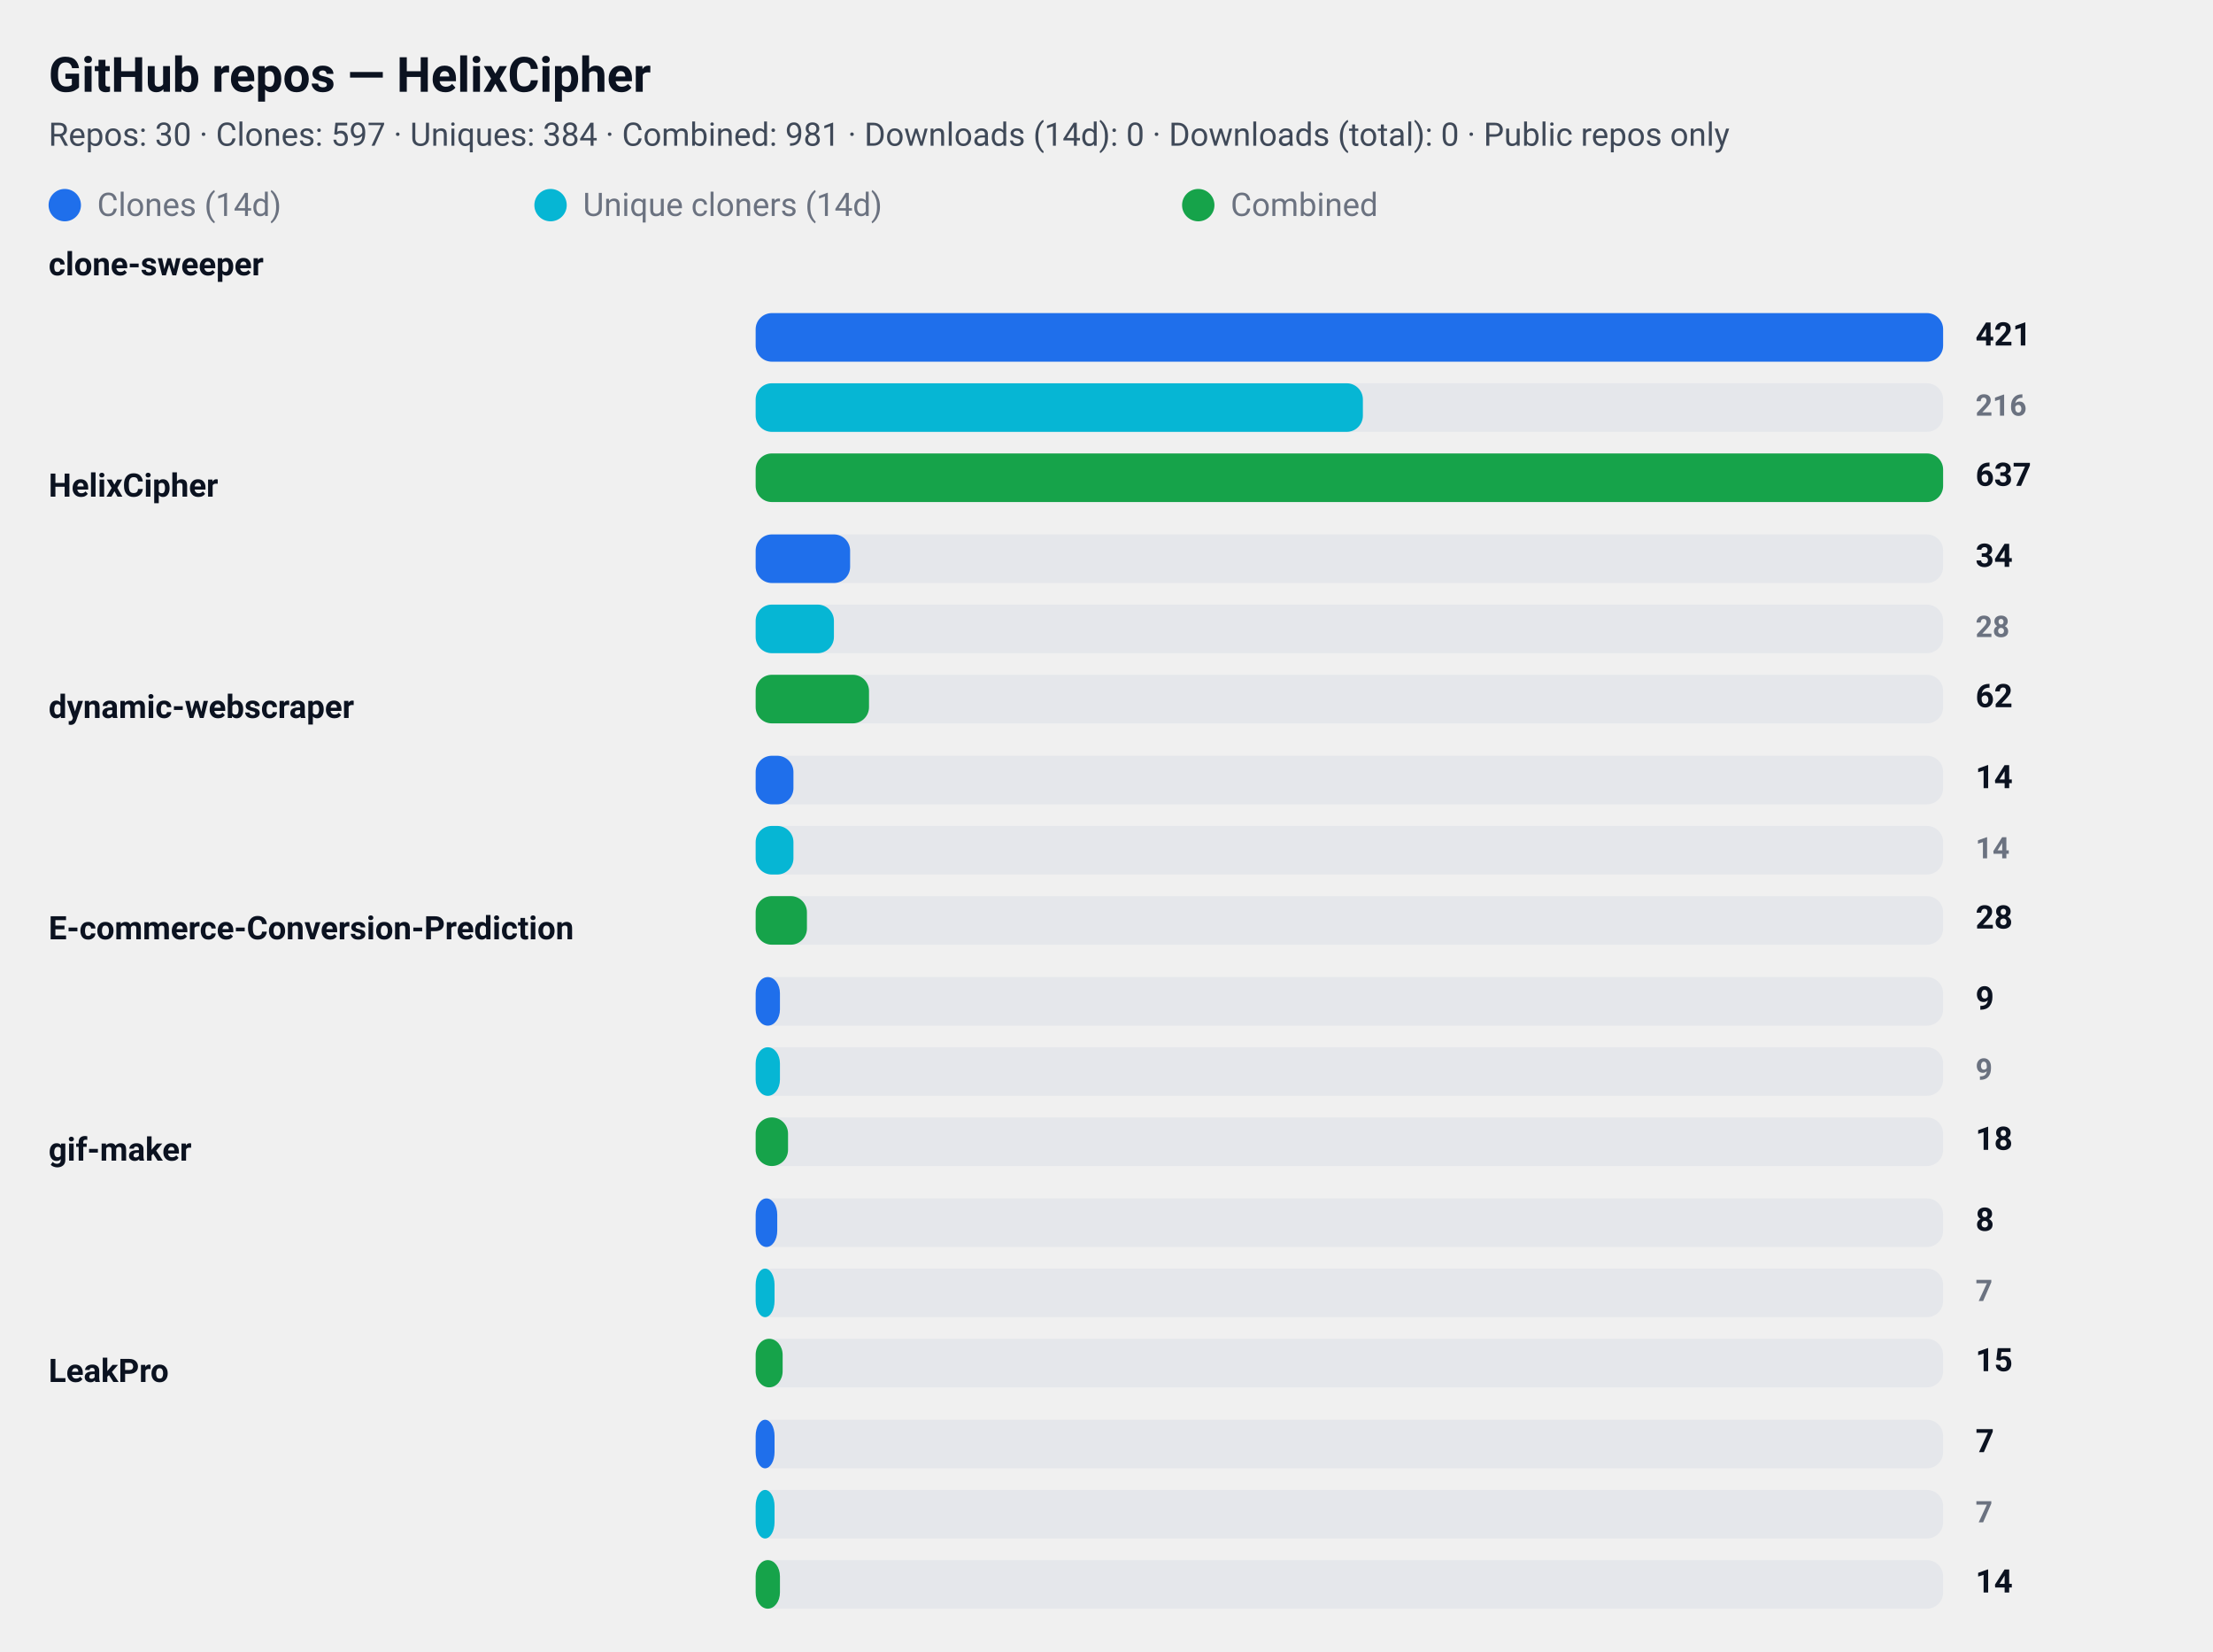
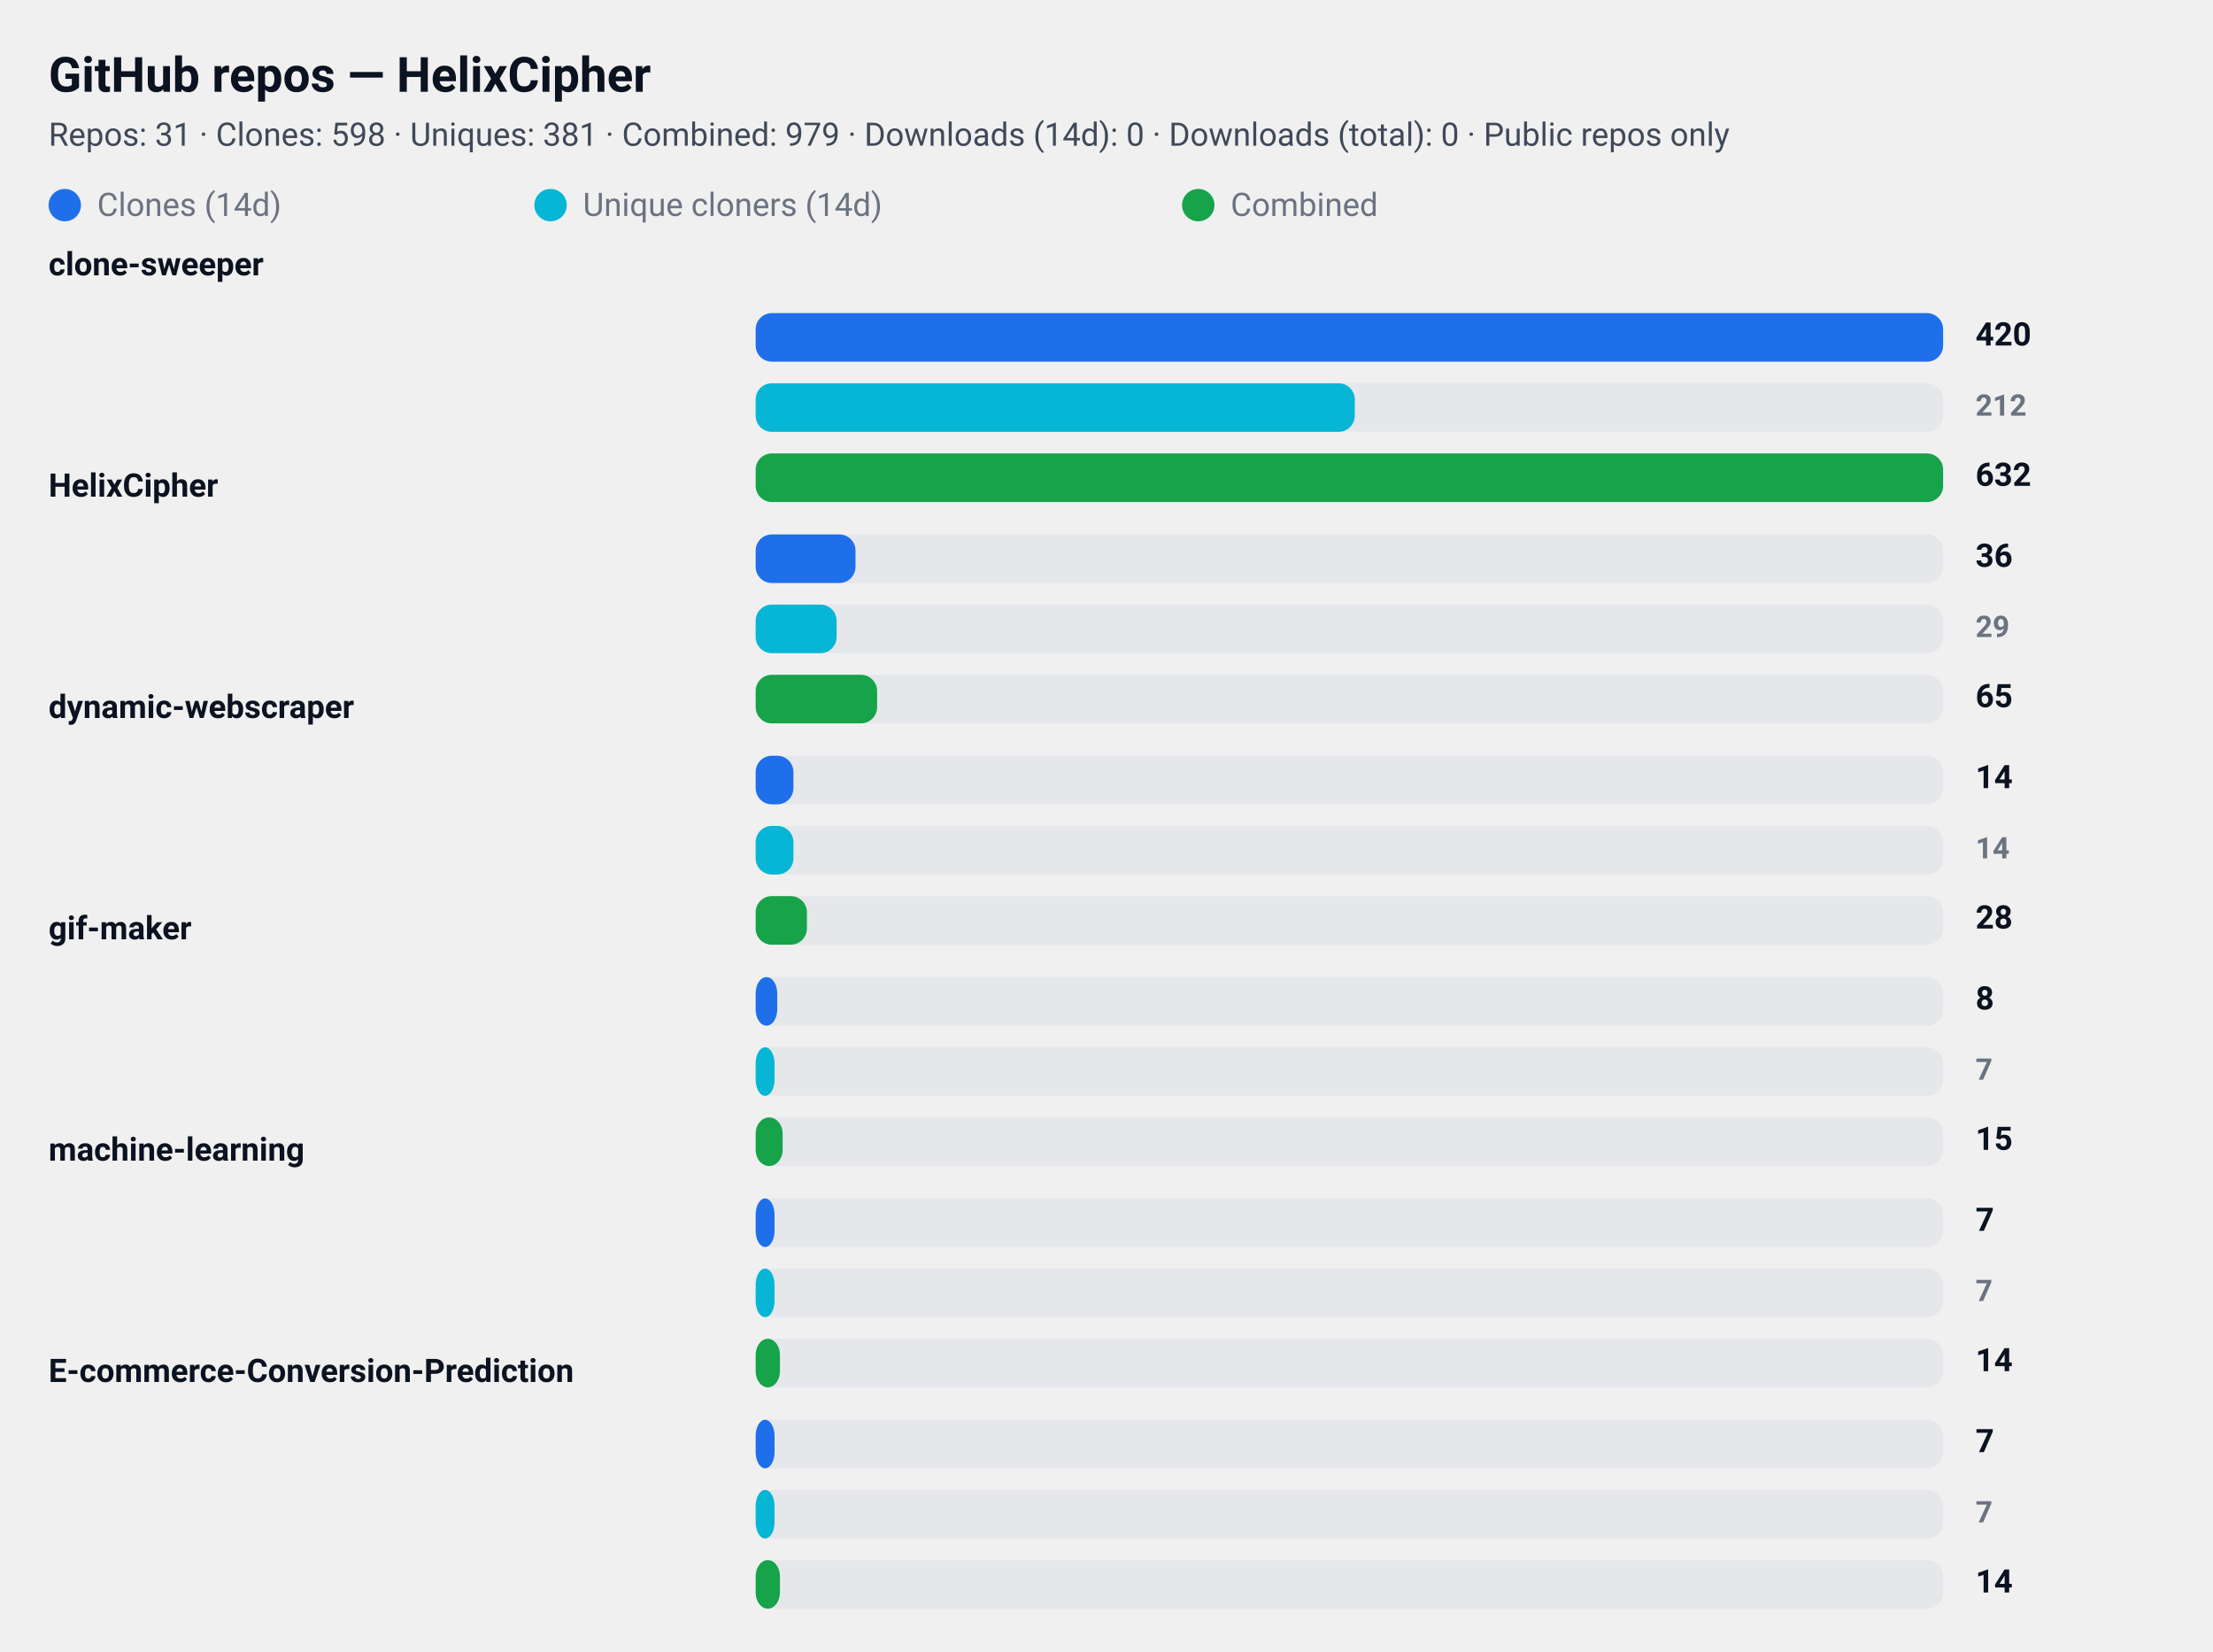
<svg xmlns="http://www.w3.org/2000/svg" width="820" height="612" viewBox="0 0 820 612" role="img" aria-label="GitHub repository clone statistics">
  <style>
  .card  { font-family: "Segoe UI", Roboto, "Helvetica Neue", Arial, sans-serif; }
  .title { font-weight: 700; font-size: 18px; fill: #0b1220; }
  .meta  { font-weight: 400; font-size: 12px; fill: #374151; opacity: 0.95; }
  .label { font-weight: 600; font-size: 12px; fill: #0b1220; }
  .count { font-weight: 700; font-size: 12px; fill: #0b1220; text-anchor: start; }
  .count-small { font-weight: 600; font-size: 11px; fill:#6b7280; text-anchor: start; }
  .muted { font-size:12px; fill:#6b7280; }

  .bar-clone { fill: #1f6feb; rx:6; }
  .bar-uniq  { fill: #06b6d4; rx:6; }
  .bar-comb  { fill: #16a34a; rx:6; }

  .bar-bg { fill: #e5e7eb; rx:6; }
  @media (prefers-color-scheme: dark) {
    .title, .meta, .label, .count, .count-small, .muted { fill: #ffffff; }
    .meta, .count-small { opacity: 0.9; }
  }
</style>
  <rect x="0" y="0" width="820" height="612" rx="12" fill="transparent" />
  <text x="18" y="34" class="title card">GitHub repos — HelixCipher</text>
-   <text x="18" y="54" class="meta card">Repos: 30 · Clones: 597 · Uniques: 384 · Combined: 981 · Downloads (14d): 0 · Downloads (total): 0 · Public repos only</text>
+   <text x="18" y="54" class="meta card">Repos: 31 · Clones: 598 · Uniques: 381 · Combined: 979 · Downloads (14d): 0 · Downloads (total): 0 · Public repos only</text>
  <g id="legend">
    <rect x="18" y="70" width="12" height="12" class="bar-clone" />
    <text x="36" y="80" class="muted card">Clones (14d)</text>
    <rect x="198" y="70" width="12" height="12" class="bar-uniq" />
    <text x="216" y="80" class="muted card">Unique cloners (14d)</text>
    <rect x="438" y="70" width="12" height="12" class="bar-comb" />
    <text x="456" y="80" class="muted card">Combined</text>
  </g>
  <text x="18" y="102" class="label card">clone-sweeper</text>
  <rect x="280" y="116" width="440" height="18" class="bar-bg" />
  <rect x="280" y="116" width="440" height="18" class="bar-clone" />
-   <text x="732" y="128" class="count card">421</text>
+   <text x="732" y="128" class="count card">420</text>
  <rect x="280" y="142" width="440" height="18" class="bar-bg" />
-   <rect x="280" y="142" width="225" height="18" class="bar-uniq" />
-   <text x="732" y="154" class="count-small card">216</text>
+   <rect x="280" y="142" width="222" height="18" class="bar-uniq" />
+   <text x="732" y="154" class="count-small card">212</text>
  <rect x="280" y="168" width="440" height="18" class="bar-bg" />
  <rect x="280" y="168" width="440" height="18" class="bar-comb" />
-   <text x="732" y="180" class="count card">637</text>
+   <text x="732" y="180" class="count card">632</text>
  <text x="18" y="184" class="label card">HelixCipher</text>
  <rect x="280" y="198" width="440" height="18" class="bar-bg" />
-   <rect x="280" y="198" width="35" height="18" class="bar-clone" />
-   <text x="732" y="210" class="count card">34</text>
+   <rect x="280" y="198" width="37" height="18" class="bar-clone" />
+   <text x="732" y="210" class="count card">36</text>
  <rect x="280" y="224" width="440" height="18" class="bar-bg" />
-   <rect x="280" y="224" width="29" height="18" class="bar-uniq" />
-   <text x="732" y="236" class="count-small card">28</text>
+   <rect x="280" y="224" width="30" height="18" class="bar-uniq" />
+   <text x="732" y="236" class="count-small card">29</text>
  <rect x="280" y="250" width="440" height="18" class="bar-bg" />
-   <rect x="280" y="250" width="42" height="18" class="bar-comb" />
-   <text x="732" y="262" class="count card">62</text>
+   <rect x="280" y="250" width="45" height="18" class="bar-comb" />
+   <text x="732" y="262" class="count card">65</text>
  <text x="18" y="266" class="label card">dynamic-webscraper</text>
  <rect x="280" y="280" width="440" height="18" class="bar-bg" />
  <rect x="280" y="280" width="14" height="18" class="bar-clone" />
  <text x="732" y="292" class="count card">14</text>
  <rect x="280" y="306" width="440" height="18" class="bar-bg" />
  <rect x="280" y="306" width="14" height="18" class="bar-uniq" />
  <text x="732" y="318" class="count-small card">14</text>
  <rect x="280" y="332" width="440" height="18" class="bar-bg" />
  <rect x="280" y="332" width="19" height="18" class="bar-comb" />
  <text x="732" y="344" class="count card">28</text>
-   <text x="18" y="348" class="label card">E-commerce-Conversion-Prediction</text>
+   <text x="18" y="348" class="label card">gif-maker</text>
  <rect x="280" y="362" width="440" height="18" class="bar-bg" />
-   <rect x="280" y="362" width="9" height="18" class="bar-clone" />
-   <text x="732" y="374" class="count card">9</text>
+   <rect x="280" y="362" width="8" height="18" class="bar-clone" />
+   <text x="732" y="374" class="count card">8</text>
  <rect x="280" y="388" width="440" height="18" class="bar-bg" />
-   <rect x="280" y="388" width="9" height="18" class="bar-uniq" />
-   <text x="732" y="400" class="count-small card">9</text>
+   <rect x="280" y="388" width="7" height="18" class="bar-uniq" />
+   <text x="732" y="400" class="count-small card">7</text>
  <rect x="280" y="414" width="440" height="18" class="bar-bg" />
-   <rect x="280" y="414" width="12" height="18" class="bar-comb" />
-   <text x="732" y="426" class="count card">18</text>
-   <text x="18" y="430" class="label card">gif-maker</text>
+   <rect x="280" y="414" width="10" height="18" class="bar-comb" />
+   <text x="732" y="426" class="count card">15</text>
+   <text x="18" y="430" class="label card">machine-learning</text>
  <rect x="280" y="444" width="440" height="18" class="bar-bg" />
-   <rect x="280" y="444" width="8" height="18" class="bar-clone" />
-   <text x="732" y="456" class="count card">8</text>
+   <rect x="280" y="444" width="7" height="18" class="bar-clone" />
+   <text x="732" y="456" class="count card">7</text>
  <rect x="280" y="470" width="440" height="18" class="bar-bg" />
  <rect x="280" y="470" width="7" height="18" class="bar-uniq" />
  <text x="732" y="482" class="count-small card">7</text>
  <rect x="280" y="496" width="440" height="18" class="bar-bg" />
-   <rect x="280" y="496" width="10" height="18" class="bar-comb" />
-   <text x="732" y="508" class="count card">15</text>
-   <text x="18" y="512" class="label card">LeakPro</text>
+   <rect x="280" y="496" width="9" height="18" class="bar-comb" />
+   <text x="732" y="508" class="count card">14</text>
+   <text x="18" y="512" class="label card">E-commerce-Conversion-Prediction</text>
  <rect x="280" y="526" width="440" height="18" class="bar-bg" />
  <rect x="280" y="526" width="7" height="18" class="bar-clone" />
  <text x="732" y="538" class="count card">7</text>
  <rect x="280" y="552" width="440" height="18" class="bar-bg" />
  <rect x="280" y="552" width="7" height="18" class="bar-uniq" />
  <text x="732" y="564" class="count-small card">7</text>
  <rect x="280" y="578" width="440" height="18" class="bar-bg" />
  <rect x="280" y="578" width="9" height="18" class="bar-comb" />
  <text x="732" y="590" class="count card">14</text>
</svg>
